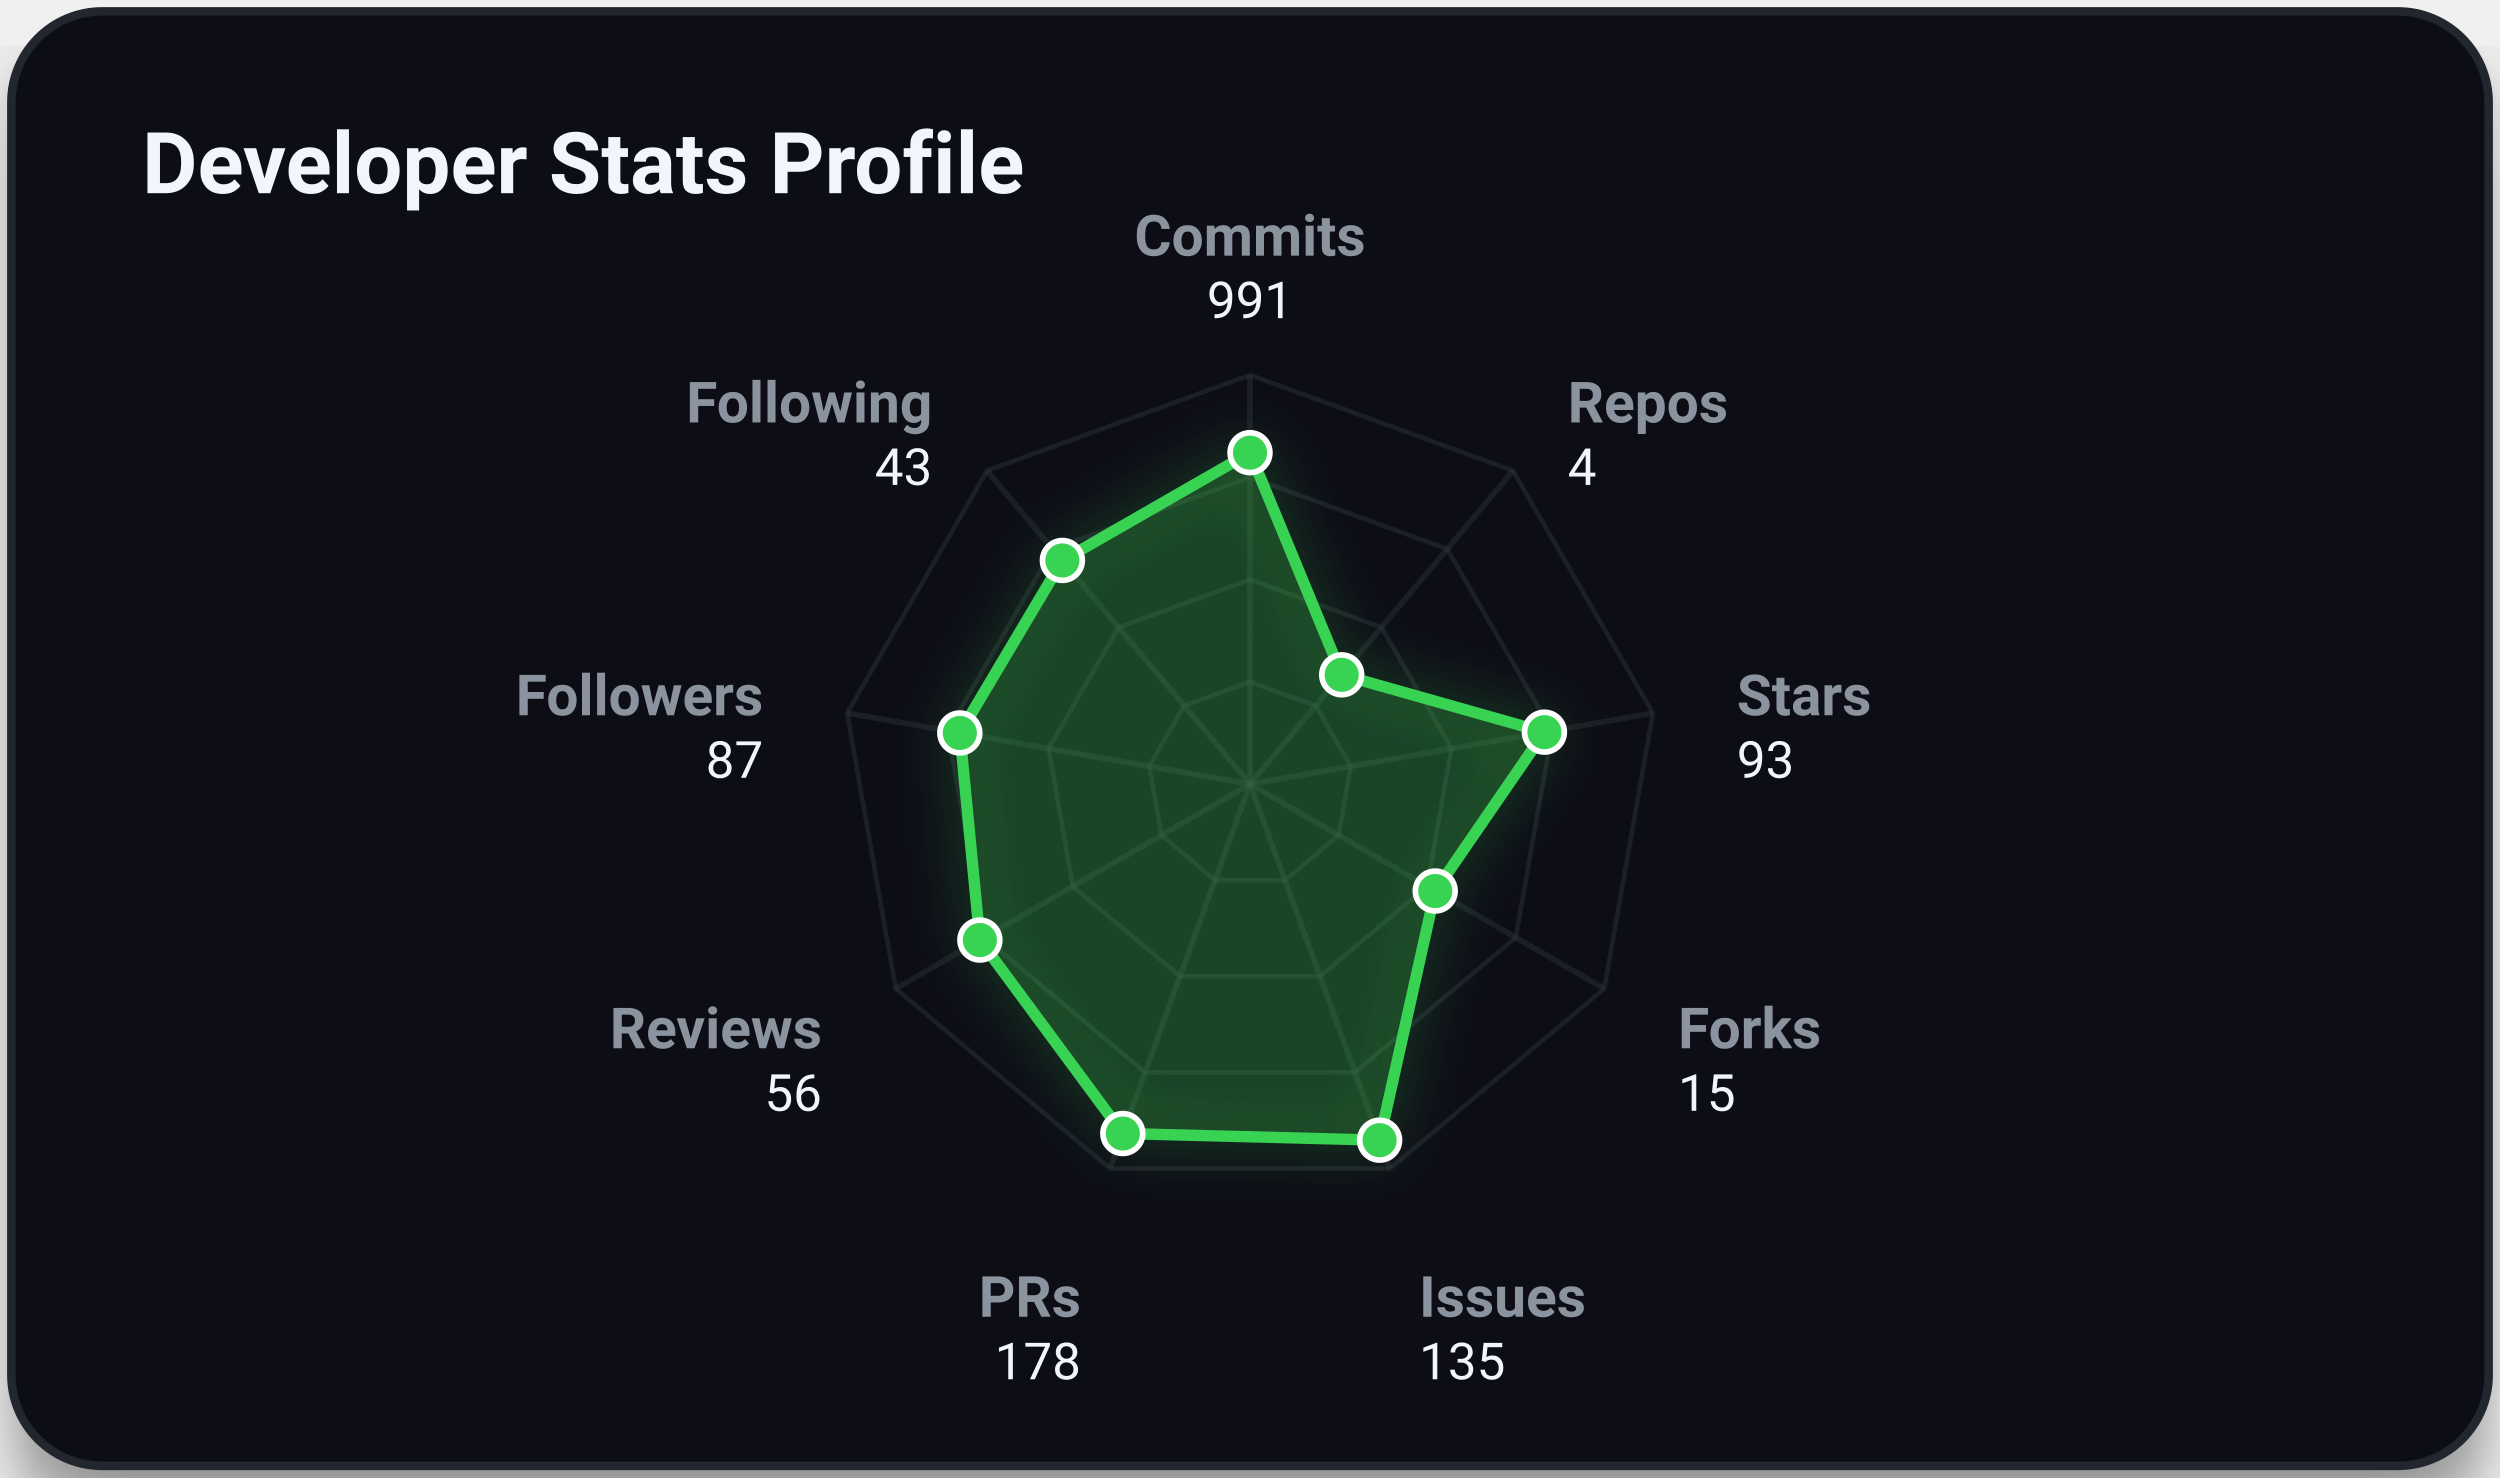
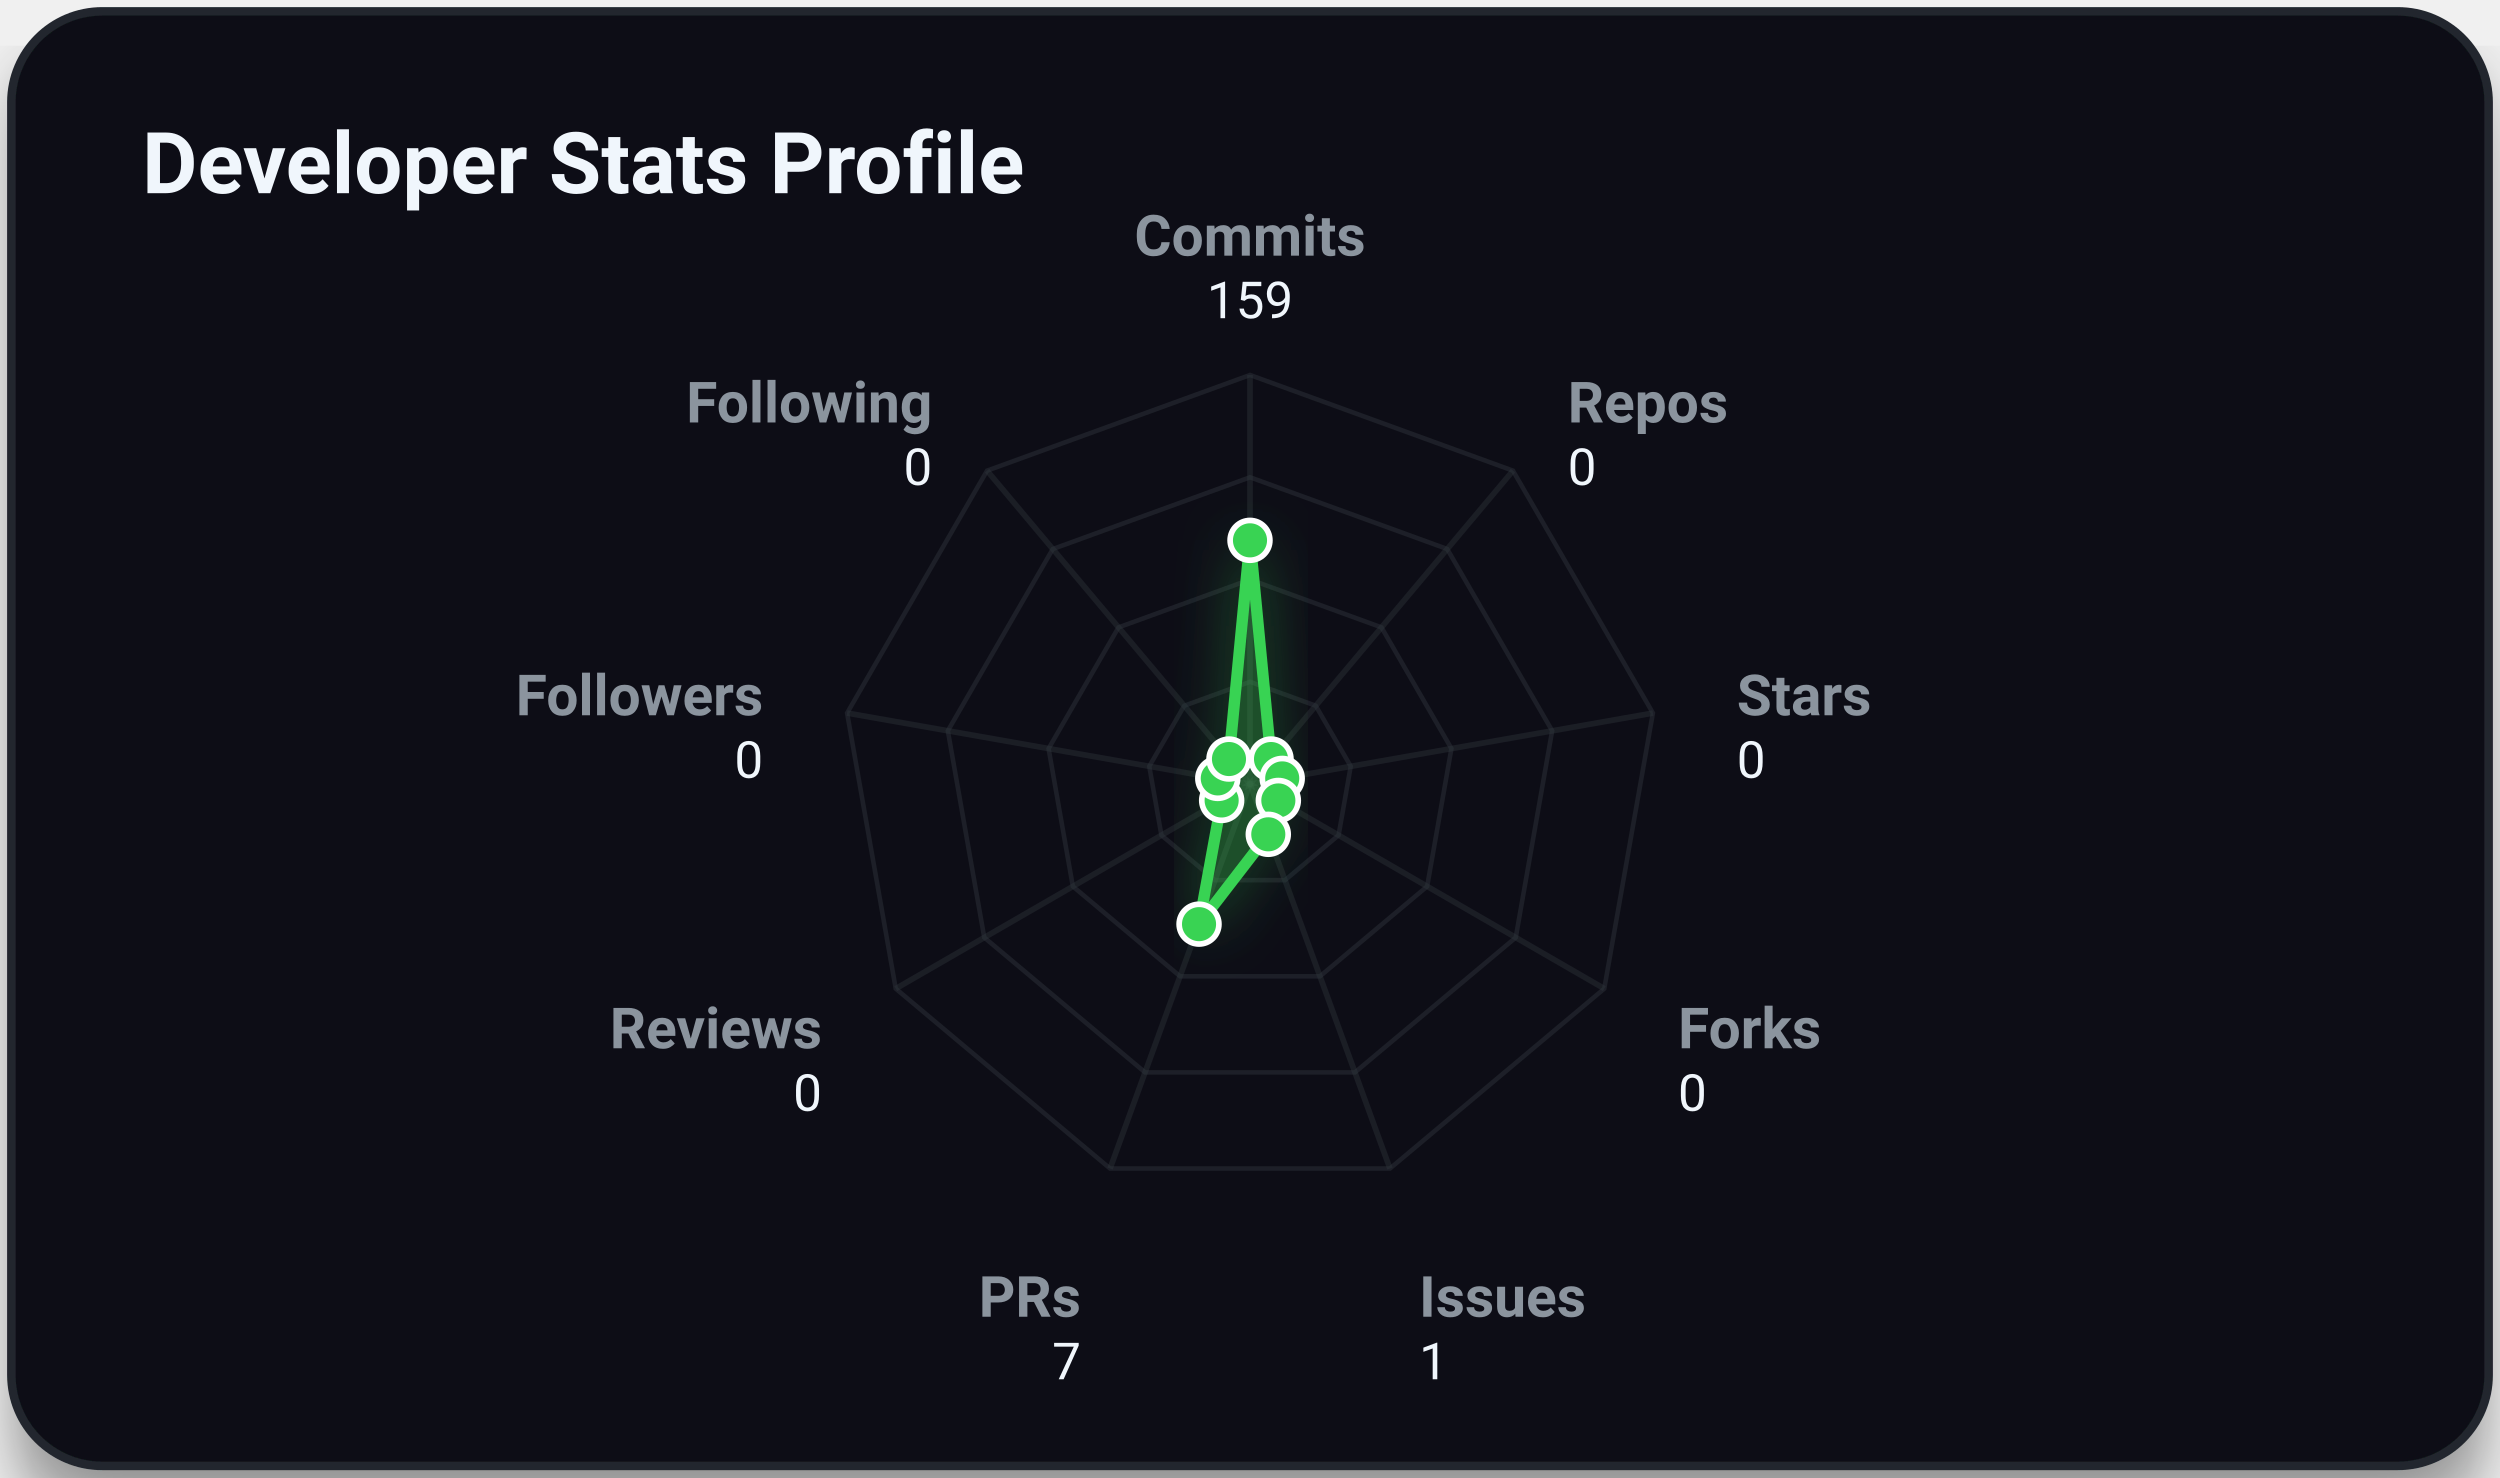
<svg xmlns="http://www.w3.org/2000/svg" viewBox="0 0 440 260" width="100%" height="100%" class="svg-container">
  <style>
        .svg-container {
            font-family: -apple-system, BlinkMacSystemFont, 'Segoe UI', Roboto, Helvetica, Arial, sans-serif;
            background-color: transparent;
        }
        
        /* Grid and borders */
        .grid-line {
            stroke: #30363d;
            stroke-width: 1;
            opacity: 0.5;
        }
        .border-line {
            stroke: #21262d;
            stroke-width: 1.5;
        }
        
        /* Interactive 3D cubes */
        .cube-group {
            transition: transform 0.25s cubic-bezier(0.4, 0, 0.2, 1), filter 0.25s ease;
            cursor: pointer;
        }
        .cube-group:hover {
            transform: translateY(-8px);
            filter: brightness(1.2) drop-shadow(0 12px 16px rgba(0, 0, 0, 0.6));
        }
        
        /* Donut slice hover logic */
        .donut-slice {
            transition: stroke-width 0.2s ease, filter 0.2s ease, opacity 0.2s ease;
            cursor: pointer;
        }
        .donut-slice:hover {
            stroke-width: 34 !important;
            filter: brightness(1.15) drop-shadow(0 4px 6px rgba(0, 0, 0, 0.3));
            opacity: 1 !important;
        }

        /* Radar chart hover items */
        .radar-area {
            transition: fill-opacity 0.3s ease, stroke-width 0.3s ease;
        }
        .radar-area:hover {
            fill-opacity: 0.35;
            stroke-width: 3px;
        }
        .radar-marker {
            transition: r 0.2s ease, fill 0.2s ease;
        }
        .radar-marker:hover {
            r: 7;
            fill: #ffffff;
        }
        
        
        @keyframes floatIn {
            0% {
                transform: translateY(30px);
                opacity: 0;
            }
            100% {
                transform: translateY(0);
                opacity: 1;
            }
        }
        .animate-item {
            animation: floatIn 0.8s cubic-bezier(0.16, 1, 0.3, 1) both;
        }
        
    </style>
  <defs>
    <filter id="cube-shadow" x="-50%" y="-50%" width="200%" height="200%">
      <feDropShadow dx="0" dy="5" stdDeviation="4" flood-color="#000000" flood-opacity="0.35" />
    </filter>
    <filter id="card-shadow" x="-20%" y="-20%" width="140%" height="140%">
      <feDropShadow dx="0" dy="8" stdDeviation="6" flood-color="#000000" flood-opacity="0.4" />
    </filter>
    <filter id="accent-glow" x="-30%" y="-30%" width="160%" height="160%">
      <feGaussianBlur stdDeviation="5" result="blur" />
      <feComponentTransfer in="blur" result="glow">
        <feFuncA type="linear" slope="0.5" />
      </feComponentTransfer>
      <feMerge>
        <feMergeNode in="glow" />
        <feMergeNode in="SourceGraphic" />
      </feMerge>
    </filter>
  </defs>
  <rect x="2.00" y="2.00" width="436.00" height="256.00" rx="16.00" ry="16.00" fill="#0d1117" opacity="1.00" stroke="#21262d" stroke-width="1.50" filter="url(#card-shadow)" />
  <text x="25.00" y="34.00" font-size="15" fill="#f0f6fc" text-anchor="start" font-weight="bold" opacity="1.00">Developer Stats Profile</text>
  <polygon points="220.00,120.00 231.57,124.21 237.73,134.87 235.59,147.00 226.16,154.91 213.84,154.91 204.41,147.00 202.27,134.87 208.43,124.21" fill="none" stroke="#30363d" stroke-width="0.8" opacity="0.45" />
  <polygon points="220.00,102.00 243.14,110.42 255.45,131.75 251.18,156.00 232.31,171.83 207.69,171.83 188.82,156.00 184.55,131.75 196.86,110.42" fill="none" stroke="#30363d" stroke-width="0.8" opacity="0.45" />
  <polygon points="220.00,84.00 254.71,96.63 273.18,128.62 266.77,165.00 238.47,188.74 201.53,188.74 173.23,165.00 166.82,128.62 185.29,96.63" fill="none" stroke="#30363d" stroke-width="0.8" opacity="0.45" />
  <polygon points="220.00,66.00 266.28,82.84 290.91,125.50 282.35,174.00 244.63,205.66 195.37,205.66 157.65,174.00 149.09,125.50 173.72,82.84" fill="none" stroke="#30363d" stroke-width="0.8" opacity="0.45" />
  <line x1="220.00" y1="138.00" x2="220.00" y2="66.00" stroke="#30363d" stroke-width="1.00" opacity="0.40" />
  <line x1="220.00" y1="138.00" x2="266.28" y2="82.84" stroke="#30363d" stroke-width="1.00" opacity="0.40" />
  <line x1="220.00" y1="138.00" x2="290.91" y2="125.50" stroke="#30363d" stroke-width="1.00" opacity="0.40" />
  <line x1="220.00" y1="138.00" x2="282.35" y2="174.00" stroke="#30363d" stroke-width="1.00" opacity="0.40" />
  <line x1="220.00" y1="138.00" x2="244.63" y2="205.66" stroke="#30363d" stroke-width="1.00" opacity="0.40" />
  <line x1="220.00" y1="138.00" x2="195.37" y2="205.66" stroke="#30363d" stroke-width="1.00" opacity="0.40" />
  <line x1="220.00" y1="138.00" x2="157.65" y2="174.00" stroke="#30363d" stroke-width="1.00" opacity="0.40" />
  <line x1="220.00" y1="138.00" x2="149.09" y2="125.50" stroke="#30363d" stroke-width="1.00" opacity="0.40" />
  <line x1="220.00" y1="138.00" x2="173.72" y2="82.84" stroke="#30363d" stroke-width="1.00" opacity="0.40" />
-   <polygon points="220.00,79.67 236.14,118.77 271.82,128.86 252.60,156.82 242.81,200.67 197.62,199.50 172.46,165.45 168.93,129.00 186.98,98.64" fill="rgba(57, 211, 83, 0.2)" stroke="#39d353" stroke-width="2" filter="url(#accent-glow)" class="radar-area animate-item" style="animation: floatIn 0.8s cubic-bezier(0.16, 1, 0.3, 1) both;" />
+   <polygon points="220.00,95.10 223.70,133.59 225.67,137.00 224.99,140.88 223.22,146.84 211.03,162.65 215.01,140.88 214.33,137.00 216.30,133.59" fill="rgba(57, 211, 83, 0.2)" stroke="#39d353" stroke-width="2" filter="url(#accent-glow)" class="radar-area animate-item" style="animation: floatIn 0.8s cubic-bezier(0.16, 1, 0.3, 1) both;" />
  <text x="220.00" y="45.00" font-size="10" fill="#8b949e" text-anchor="middle" font-weight="bold" opacity="1.00">Commits</text>
-   <text x="220.00" y="56.00" font-size="9" fill="#f0f6fc" text-anchor="middle" font-weight="normal" opacity="1.00">991</text>
+   <text x="220.00" y="56.00" font-size="9" fill="#f0f6fc" text-anchor="middle" font-weight="normal" opacity="1.00">159</text>
  <text x="275.92" y="74.35" font-size="10" fill="#8b949e" text-anchor="start" font-weight="bold" opacity="1.00">Repos</text>
-   <text x="275.92" y="85.35" font-size="9" fill="#f0f6fc" text-anchor="start" font-weight="normal" opacity="1.00">4</text>
+   <text x="275.92" y="85.35" font-size="9" fill="#f0f6fc" text-anchor="start" font-weight="normal" opacity="1.00">0</text>
  <text x="305.68" y="125.89" font-size="10" fill="#8b949e" text-anchor="start" font-weight="bold" opacity="1.00">Stars</text>
-   <text x="305.68" y="136.89" font-size="9" fill="#f0f6fc" text-anchor="start" font-weight="normal" opacity="1.00">93</text>
+   <text x="305.68" y="136.89" font-size="9" fill="#f0f6fc" text-anchor="start" font-weight="normal" opacity="1.00">0</text>
  <text x="295.34" y="184.50" font-size="10" fill="#8b949e" text-anchor="start" font-weight="bold" opacity="1.00">Forks</text>
-   <text x="295.34" y="195.50" font-size="9" fill="#f0f6fc" text-anchor="start" font-weight="normal" opacity="1.00">15</text>
+   <text x="295.34" y="195.50" font-size="9" fill="#f0f6fc" text-anchor="start" font-weight="normal" opacity="1.00">0</text>
  <text x="249.76" y="231.75" font-size="10" fill="#8b949e" text-anchor="start" font-weight="bold" opacity="1.00">Issues</text>
-   <text x="249.76" y="242.75" font-size="9" fill="#f0f6fc" text-anchor="start" font-weight="normal" opacity="1.00">135</text>
+   <text x="249.76" y="242.75" font-size="9" fill="#f0f6fc" text-anchor="start" font-weight="normal" opacity="1.00">1</text>
  <text x="190.24" y="231.75" font-size="10" fill="#8b949e" text-anchor="end" font-weight="bold" opacity="1.00">PRs</text>
-   <text x="190.24" y="242.75" font-size="9" fill="#f0f6fc" text-anchor="end" font-weight="normal" opacity="1.00">178</text>
+   <text x="190.24" y="242.75" font-size="9" fill="#f0f6fc" text-anchor="end" font-weight="normal" opacity="1.00">7</text>
  <text x="144.66" y="184.50" font-size="10" fill="#8b949e" text-anchor="end" font-weight="bold" opacity="1.00">Reviews</text>
-   <text x="144.66" y="195.50" font-size="9" fill="#f0f6fc" text-anchor="end" font-weight="normal" opacity="1.00">56</text>
+   <text x="144.66" y="195.50" font-size="9" fill="#f0f6fc" text-anchor="end" font-weight="normal" opacity="1.00">0</text>
  <text x="134.32" y="125.89" font-size="10" fill="#8b949e" text-anchor="end" font-weight="bold" opacity="1.00">Followers</text>
-   <text x="134.32" y="136.89" font-size="9" fill="#f0f6fc" text-anchor="end" font-weight="normal" opacity="1.00">87</text>
+   <text x="134.32" y="136.89" font-size="9" fill="#f0f6fc" text-anchor="end" font-weight="normal" opacity="1.00">0</text>
  <text x="164.08" y="74.35" font-size="10" fill="#8b949e" text-anchor="end" font-weight="bold" opacity="1.00">Following</text>
-   <text x="164.08" y="85.35" font-size="9" fill="#f0f6fc" text-anchor="end" font-weight="normal" opacity="1.00">43</text>
-   <circle cx="220.00" cy="79.67" r="3.50" fill="#39d353" opacity="1.00" stroke="#ffffff" stroke-width="1.00" class="radar-marker" />
-   <circle cx="236.14" cy="118.77" r="3.50" fill="#39d353" opacity="1.00" stroke="#ffffff" stroke-width="1.00" class="radar-marker" />
-   <circle cx="271.82" cy="128.86" r="3.50" fill="#39d353" opacity="1.00" stroke="#ffffff" stroke-width="1.00" class="radar-marker" />
-   <circle cx="252.60" cy="156.82" r="3.50" fill="#39d353" opacity="1.00" stroke="#ffffff" stroke-width="1.00" class="radar-marker" />
-   <circle cx="242.81" cy="200.67" r="3.50" fill="#39d353" opacity="1.00" stroke="#ffffff" stroke-width="1.00" class="radar-marker" />
-   <circle cx="197.62" cy="199.50" r="3.50" fill="#39d353" opacity="1.00" stroke="#ffffff" stroke-width="1.00" class="radar-marker" />
-   <circle cx="172.46" cy="165.45" r="3.50" fill="#39d353" opacity="1.00" stroke="#ffffff" stroke-width="1.00" class="radar-marker" />
-   <circle cx="168.93" cy="129.00" r="3.50" fill="#39d353" opacity="1.00" stroke="#ffffff" stroke-width="1.00" class="radar-marker" />
-   <circle cx="186.98" cy="98.64" r="3.50" fill="#39d353" opacity="1.00" stroke="#ffffff" stroke-width="1.00" class="radar-marker" />
+   <text x="164.08" y="85.35" font-size="9" fill="#f0f6fc" text-anchor="end" font-weight="normal" opacity="1.00">0</text>
+   <circle cx="220.00" cy="95.10" r="3.50" fill="#39d353" opacity="1.00" stroke="#ffffff" stroke-width="1.00" class="radar-marker" />
+   <circle cx="223.70" cy="133.59" r="3.50" fill="#39d353" opacity="1.00" stroke="#ffffff" stroke-width="1.00" class="radar-marker" />
+   <circle cx="225.67" cy="137.00" r="3.50" fill="#39d353" opacity="1.00" stroke="#ffffff" stroke-width="1.00" class="radar-marker" />
+   <circle cx="224.99" cy="140.88" r="3.50" fill="#39d353" opacity="1.00" stroke="#ffffff" stroke-width="1.00" class="radar-marker" />
+   <circle cx="223.22" cy="146.84" r="3.50" fill="#39d353" opacity="1.00" stroke="#ffffff" stroke-width="1.00" class="radar-marker" />
+   <circle cx="211.03" cy="162.65" r="3.50" fill="#39d353" opacity="1.00" stroke="#ffffff" stroke-width="1.00" class="radar-marker" />
+   <circle cx="215.01" cy="140.88" r="3.50" fill="#39d353" opacity="1.00" stroke="#ffffff" stroke-width="1.00" class="radar-marker" />
+   <circle cx="214.33" cy="137.00" r="3.50" fill="#39d353" opacity="1.00" stroke="#ffffff" stroke-width="1.00" class="radar-marker" />
+   <circle cx="216.30" cy="133.59" r="3.50" fill="#39d353" opacity="1.00" stroke="#ffffff" stroke-width="1.00" class="radar-marker" />
</svg>
